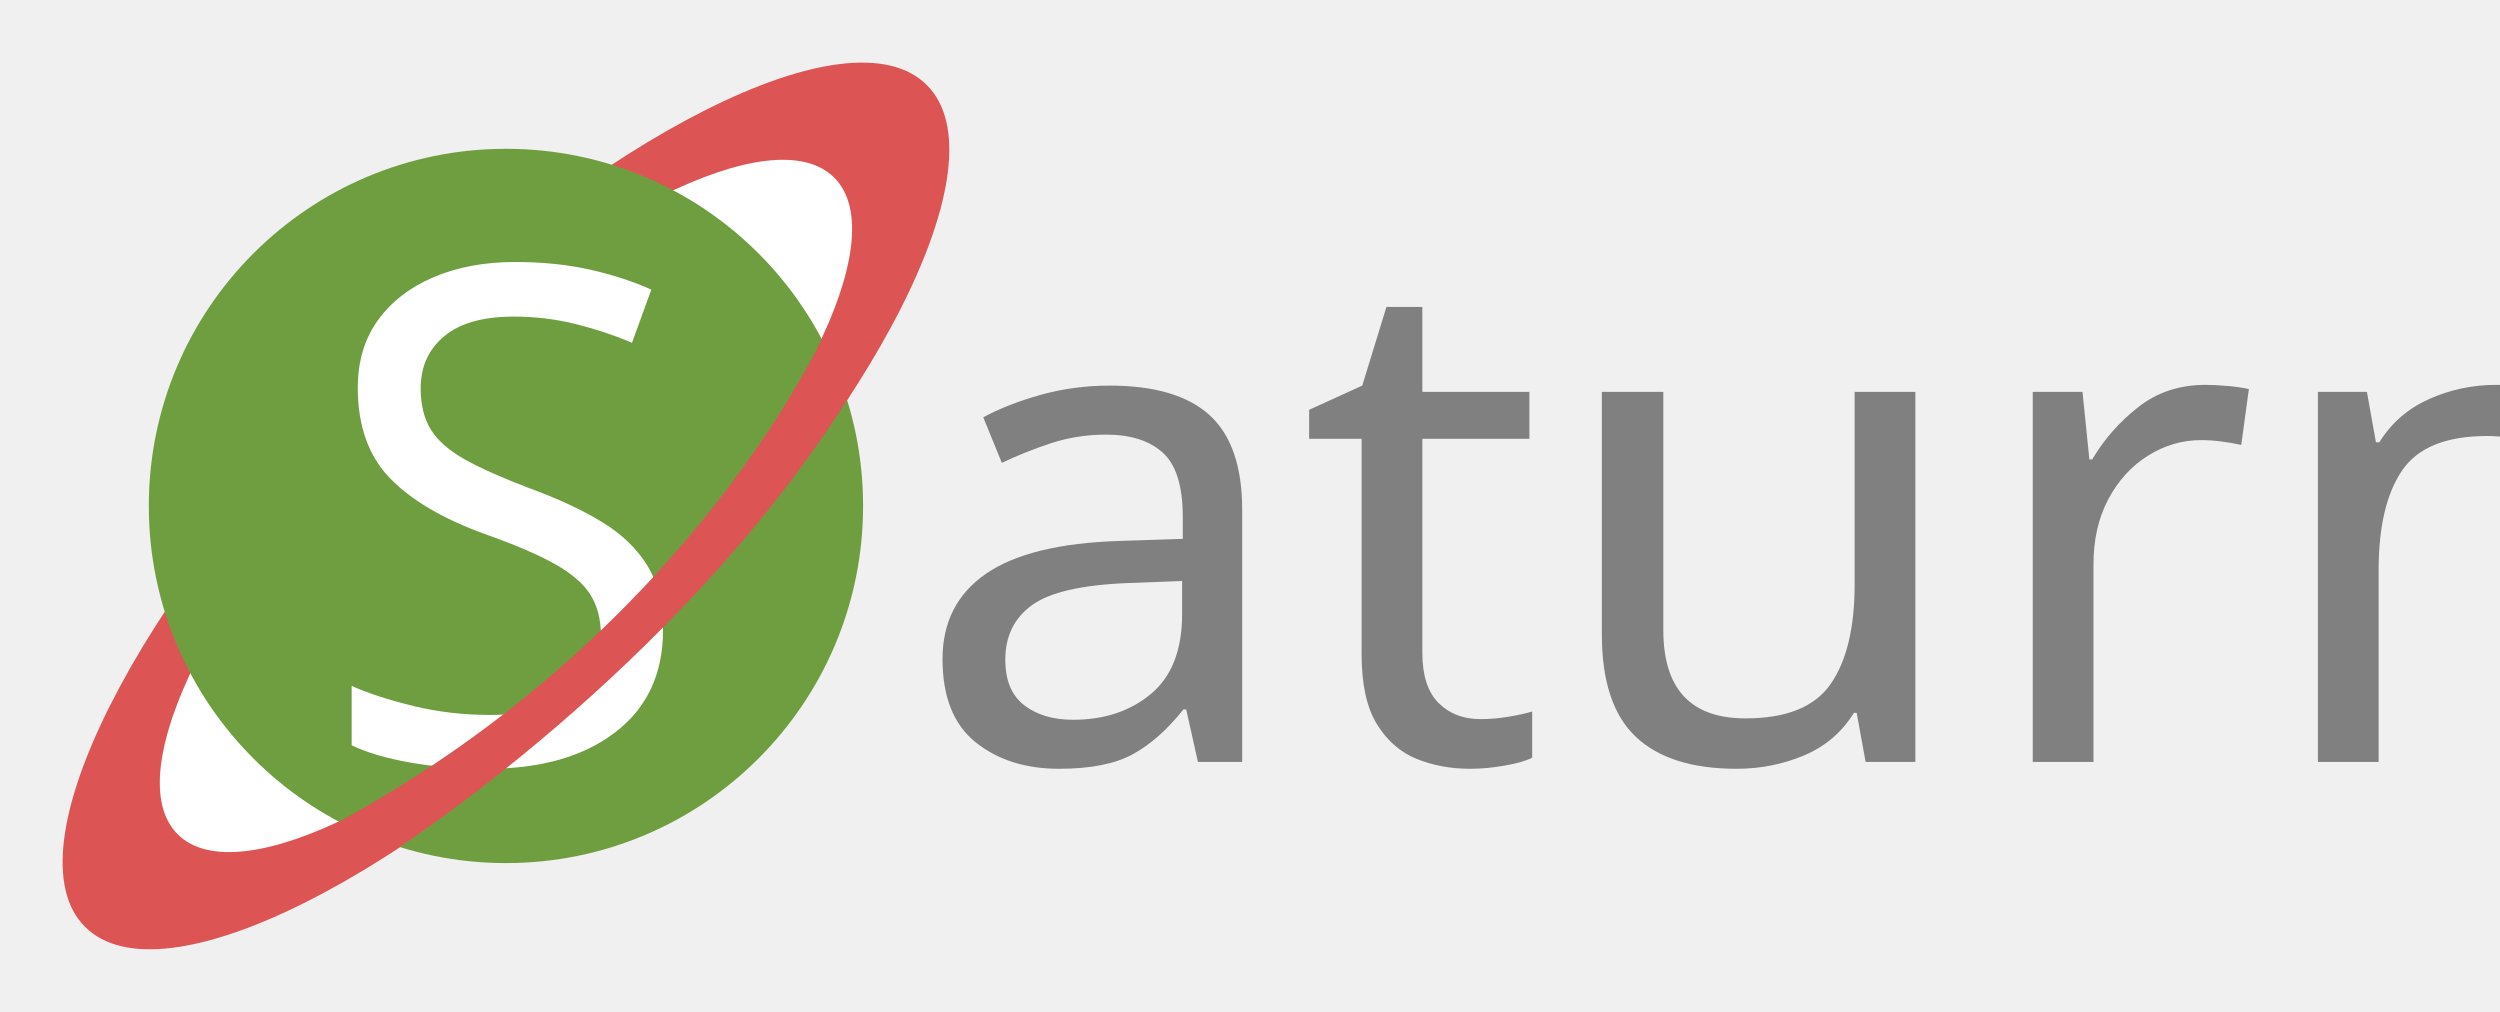
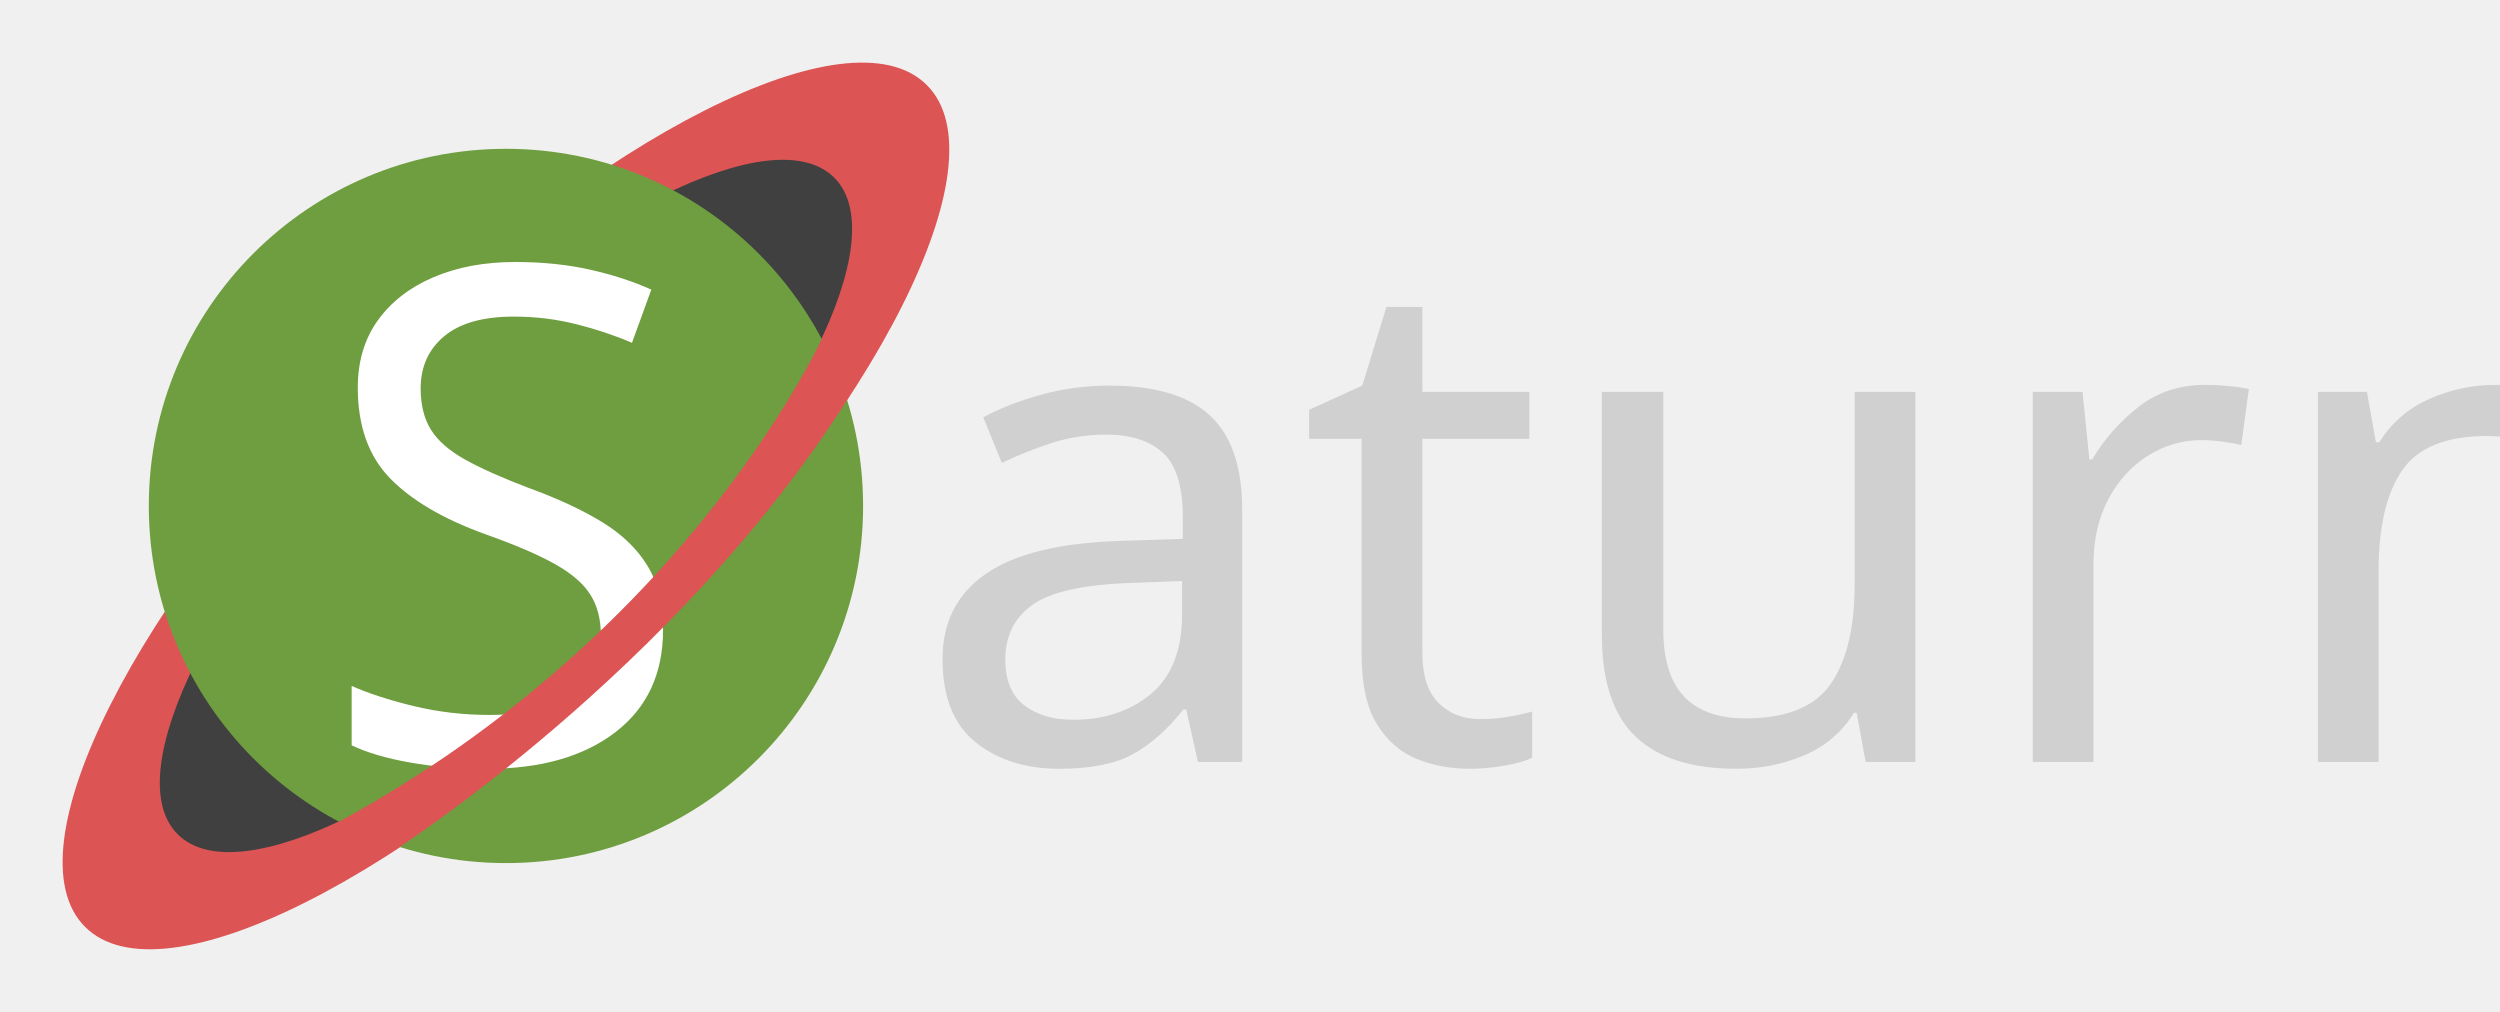
<svg xmlns="http://www.w3.org/2000/svg" viewBox="0 0 420 170">
  <g>
    <g transform="rotate(-45.0 85.0 85.0)">
      <ellipse cx="85" cy="85" rx="100" ry="33" fill="#dd5454" />
-       <ellipse cx="85" cy="85" rx="78" ry="26" fill="#ffffff" />
+       <ellipse cx="85" cy="85" rx="78" ry="26" fill="#404040" />
    </g>
    <circle cx="85" cy="85" r="60" fill="#6e9e3f" />
    <text x="85" y="128" font-family="sans-serif" font-size="116" text-anchor="middle" fill="#ffffff">S</text>
-     <text x="153" y="128" font-family="sans-serif" font-size="116" text-anchor="start" fill="#808080">aturn</text>
+     <text x="153" y="128" font-family="sans-serif" font-size="116" text-anchor="start" fill="#d0d0d0">aturn</text>
    <path fill="#dd5454" d="M 56.5,138.19 c 0,0 0,0 9.19,5.05  0,0 48,-30.5 77,-76.65  0,0 0,0 -4,-10.95  0,0 -22,50 -82.1,82.6 z" />
  </g>
</svg>
